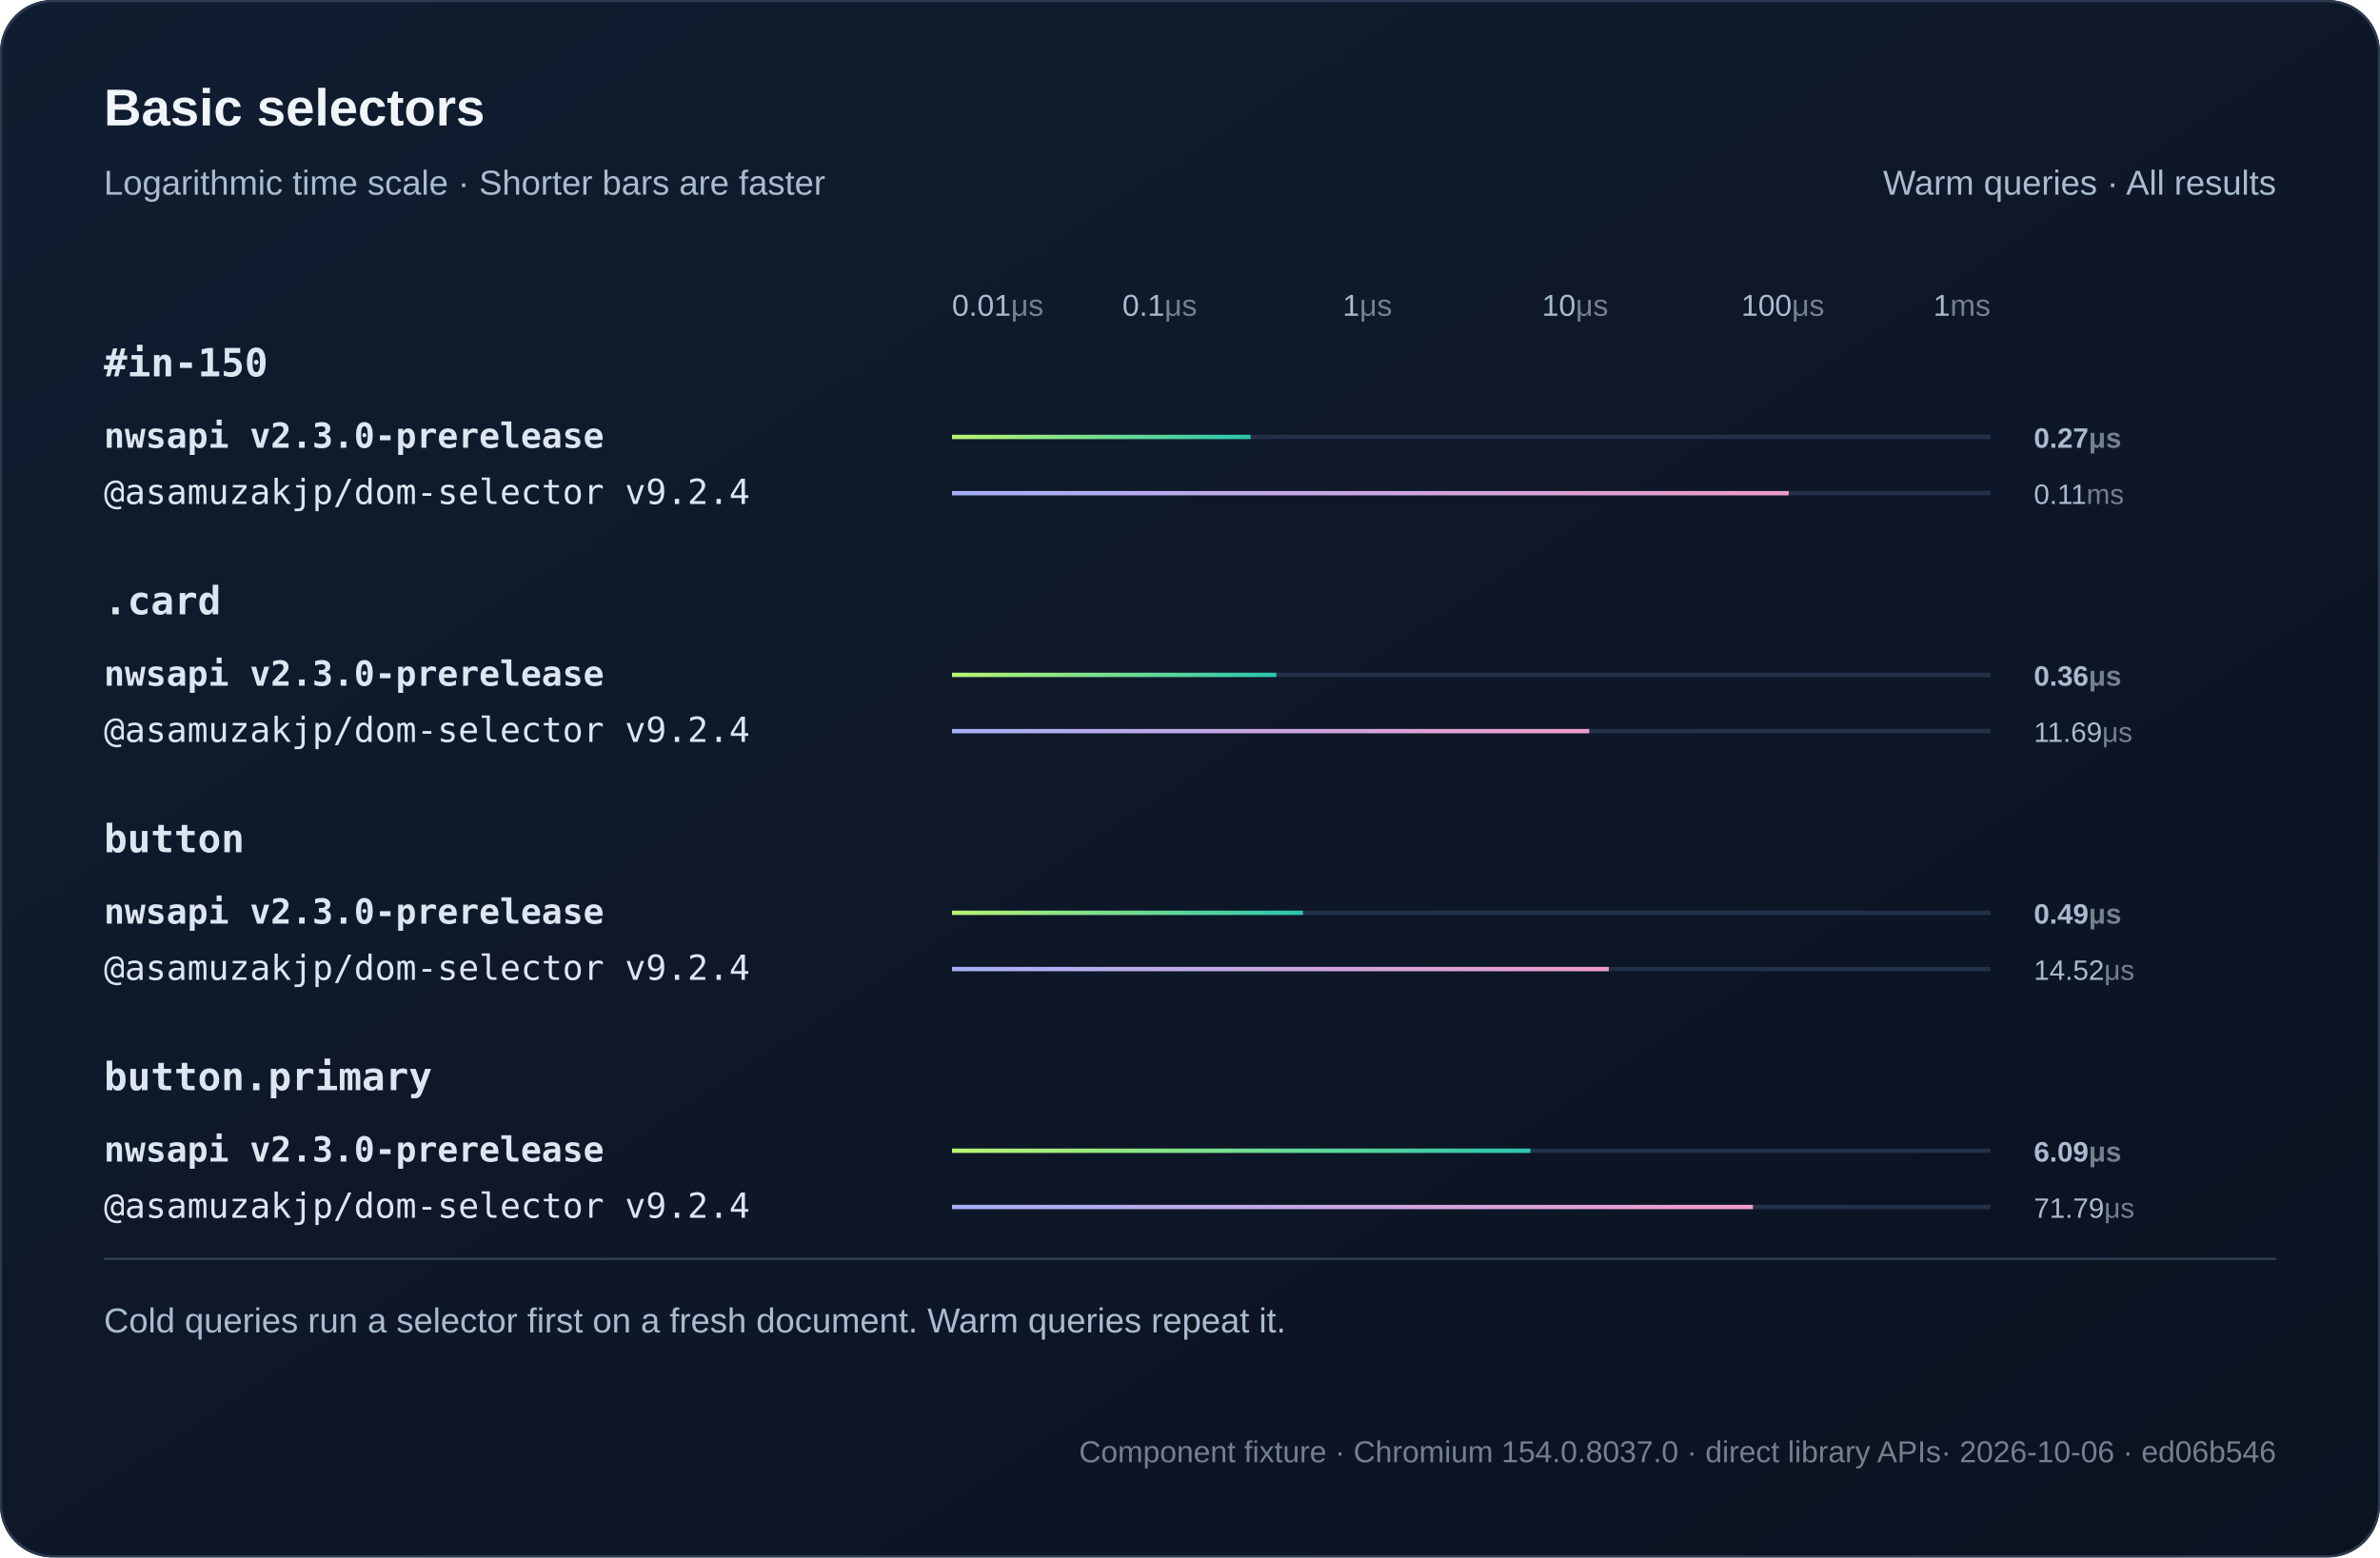
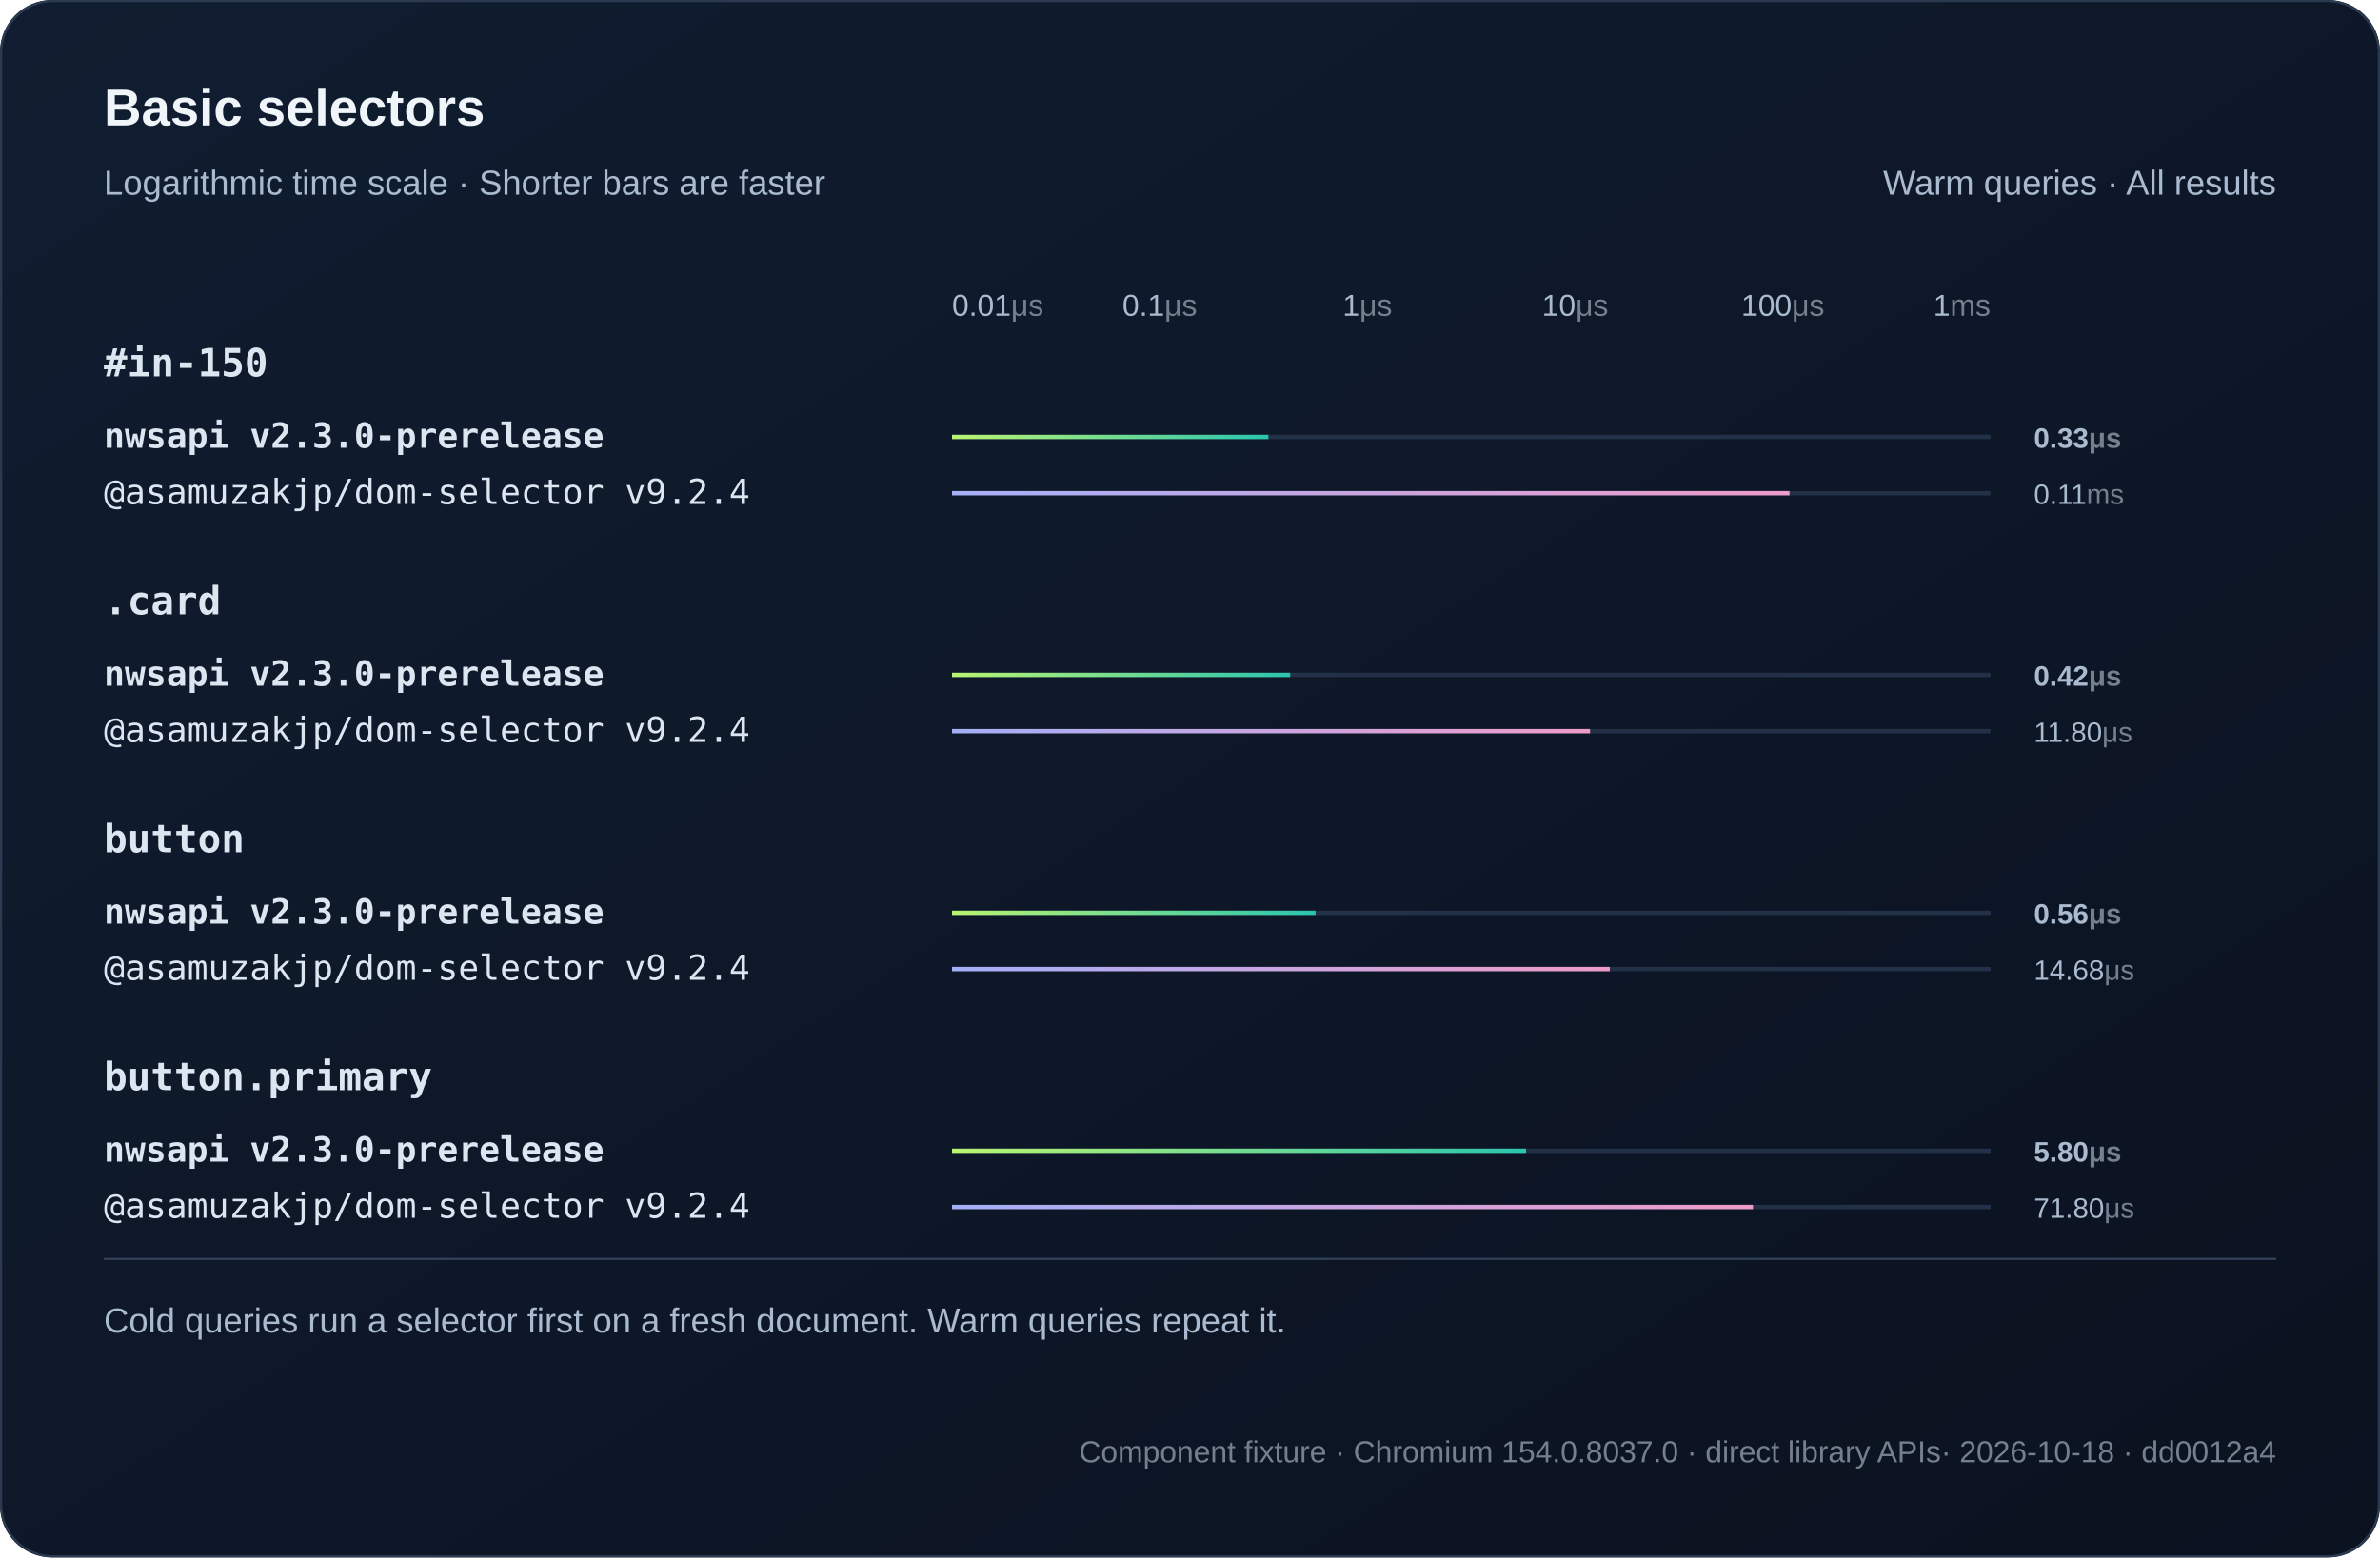
<svg xmlns="http://www.w3.org/2000/svg" width="1100" height="720" viewBox="0 0 1100 720" role="img">
  <defs>
    <linearGradient id="bg" x2="1" y2="1">
      <stop stop-color="#101d30" />
      <stop offset="1" stop-color="#0b1220" />
    </linearGradient>
    <linearGradient id="series0">
      <stop stop-color="#baf471" />
      <stop offset="1" stop-color="#2bc5ae" />
    </linearGradient>
    <linearGradient id="series1">
      <stop stop-color="#a4aff7" />
      <stop offset="1" stop-color="#ef9bc9" />
    </linearGradient>
  </defs>
  <style>text{font-family:Arial,Helvetica,sans-serif;fill:#f0f5fa}
.muted{fill:#aabbd0;font:16px Arial,Helvetica,sans-serif}
.code{font:18px Consolas,Menlo,monospace;fill:#dce6f1}
.note .code{font:16px Consolas,Menlo,monospace}
.metadata,.metadata .code{fill:#75808e;font-size:14px}
.chart-title{font-size:24px;font-weight:700}
.unit{fill:#75808e}
.package{font-family:Consolas,Menlo,monospace}
.comparison{font-size:14px;font-variant-numeric:tabular-nums}
.tick{fill:#aabbd0;font-size:12px}
.time{fill:#aabbd0;font-size:13px;font-variant-numeric:tabular-nums}
.engine{font-size:16px}.selector{font-weight:600}.tick{font-size:14px}</style>
  <rect width="1100" height="720" rx="24" fill="url(#bg)" />
  <rect x=".5" y=".5" width="1099" height="719" rx="24" fill="none" stroke="#2b3a50" />
  <text x="48" y="58" class="chart-title">Basic selectors</text>
  <text x="48" y="90" class="muted">Logarithmic time scale · Shorter bars are faster</text>
  <text x="1052" y="90" text-anchor="end" class="muted">Warm queries · All results</text>
  <text x="440" y="146" text-anchor="start" class="tick">0.01<tspan class="unit">μs</tspan>
  </text>
  <text x="536" y="146" text-anchor="middle" class="tick">0.1<tspan class="unit">μs</tspan>
  </text>
  <text x="632" y="146" text-anchor="middle" class="tick">1<tspan class="unit">μs</tspan>
  </text>
  <text x="728" y="146" text-anchor="middle" class="tick">10<tspan class="unit">μs</tspan>
  </text>
  <text x="824" y="146" text-anchor="middle" class="tick">100<tspan class="unit">μs</tspan>
  </text>
  <text x="920" y="146" text-anchor="end" class="tick">1<tspan class="unit">ms</tspan>
  </text>
  <text x="48" y="174" class="code selector">#in-150</text>
  <g>
    <text x="48" y="207" class="code engine" style="font-weight:700">nwsapi v2.3.0-prerelease</text>
    <path d="M440 202h480" stroke="#223048" stroke-width="2" />
-     <rect class="bar" x="440" y="201" width="137.99" height="2" fill="url(#series0)" />
-     <text x="940" y="207" class="time" style="font-weight:700">0.27<tspan class="unit">μs</tspan>
+     <rect class="bar" x="440" y="201" width="146.23" height="2" fill="url(#series0)" />
+     <text x="940" y="207" class="time" style="font-weight:700">0.33<tspan class="unit">μs</tspan>
    </text>
  </g>
  <g>
    <text x="48" y="233" class="code engine">@asamuzakjp/dom-selector v9.2.4</text>
    <path d="M440 228h480" stroke="#223048" stroke-width="2" />
-     <rect class="bar" x="440" y="227" width="386.7" height="2" fill="url(#series1)" />
+     <rect class="bar" x="440" y="227" width="387.08" height="2" fill="url(#series1)" />
    <text x="940" y="233" class="time">0.11<tspan class="unit">ms</tspan>
    </text>
  </g>
  <text x="48" y="284" class="code selector">.card</text>
  <g>
    <text x="48" y="317" class="code engine" style="font-weight:700">nwsapi v2.3.0-prerelease</text>
    <path d="M440 312h480" stroke="#223048" stroke-width="2" />
-     <rect class="bar" x="440" y="311" width="149.91" height="2" fill="url(#series0)" />
-     <text x="940" y="317" class="time" style="font-weight:700">0.36<tspan class="unit">μs</tspan>
+     <rect class="bar" x="440" y="311" width="156.31" height="2" fill="url(#series0)" />
+     <text x="940" y="317" class="time" style="font-weight:700">0.42<tspan class="unit">μs</tspan>
    </text>
  </g>
  <g>
    <text x="48" y="343" class="code engine">@asamuzakjp/dom-selector v9.2.4</text>
    <path d="M440 338h480" stroke="#223048" stroke-width="2" />
-     <rect class="bar" x="440" y="337" width="294.52" height="2" fill="url(#series1)" />
-     <text x="940" y="343" class="time">11.69<tspan class="unit">μs</tspan>
+     <rect class="bar" x="440" y="337" width="294.89" height="2" fill="url(#series1)" />
+     <text x="940" y="343" class="time">11.80<tspan class="unit">μs</tspan>
    </text>
  </g>
  <text x="48" y="394" class="code selector">button</text>
  <g>
    <text x="48" y="427" class="code engine" style="font-weight:700">nwsapi v2.3.0-prerelease</text>
    <path d="M440 422h480" stroke="#223048" stroke-width="2" />
-     <rect class="bar" x="440" y="421" width="162.23" height="2" fill="url(#series0)" />
-     <text x="940" y="427" class="time" style="font-weight:700">0.49<tspan class="unit">μs</tspan>
+     <rect class="bar" x="440" y="421" width="168.01" height="2" fill="url(#series0)" />
+     <text x="940" y="427" class="time" style="font-weight:700">0.56<tspan class="unit">μs</tspan>
    </text>
  </g>
  <g>
    <text x="48" y="453" class="code engine">@asamuzakjp/dom-selector v9.2.4</text>
    <path d="M440 448h480" stroke="#223048" stroke-width="2" />
-     <rect class="bar" x="440" y="447" width="303.55" height="2" fill="url(#series1)" />
-     <text x="940" y="453" class="time">14.52<tspan class="unit">μs</tspan>
+     <rect class="bar" x="440" y="447" width="304.02" height="2" fill="url(#series1)" />
+     <text x="940" y="453" class="time">14.68<tspan class="unit">μs</tspan>
    </text>
  </g>
  <text x="48" y="504" class="code selector">button.primary</text>
  <g>
    <text x="48" y="537" class="code engine" style="font-weight:700">nwsapi v2.3.0-prerelease</text>
    <path d="M440 532h480" stroke="#223048" stroke-width="2" />
-     <rect class="bar" x="440" y="531" width="267.35" height="2" fill="url(#series0)" />
-     <text x="940" y="537" class="time" style="font-weight:700">6.09<tspan class="unit">μs</tspan>
+     <rect class="bar" x="440" y="531" width="265.31" height="2" fill="url(#series0)" />
+     <text x="940" y="537" class="time" style="font-weight:700">5.80<tspan class="unit">μs</tspan>
    </text>
  </g>
  <g>
    <text x="48" y="563" class="code engine">@asamuzakjp/dom-selector v9.2.4</text>
    <path d="M440 558h480" stroke="#223048" stroke-width="2" />
-     <rect class="bar" x="440" y="557" width="370.18" height="2" fill="url(#series1)" />
-     <text x="940" y="563" class="time">71.79<tspan class="unit">μs</tspan>
+     <rect class="bar" x="440" y="557" width="370.19" height="2" fill="url(#series1)" />
+     <text x="940" y="563" class="time">71.80<tspan class="unit">μs</tspan>
    </text>
  </g>
  <path d="M48 582h1004" stroke="#304159" />
  <text x="48" y="616" class="muted">Cold queries run a selector first on a fresh document. Warm queries repeat it.</text>
-   <text x="1052" y="676" text-anchor="end" class="muted note metadata">Component fixture · Chromium 154.0.8037.0 · direct library APIs<tspan fill="#75808e"> · 2026-10-06 · ed06b546</tspan>
+   <text x="1052" y="676" text-anchor="end" class="muted note metadata">Component fixture · Chromium 154.0.8037.0 · direct library APIs<tspan fill="#75808e"> · 2026-10-18 · dd0012a4</tspan>
  </text>
</svg>
